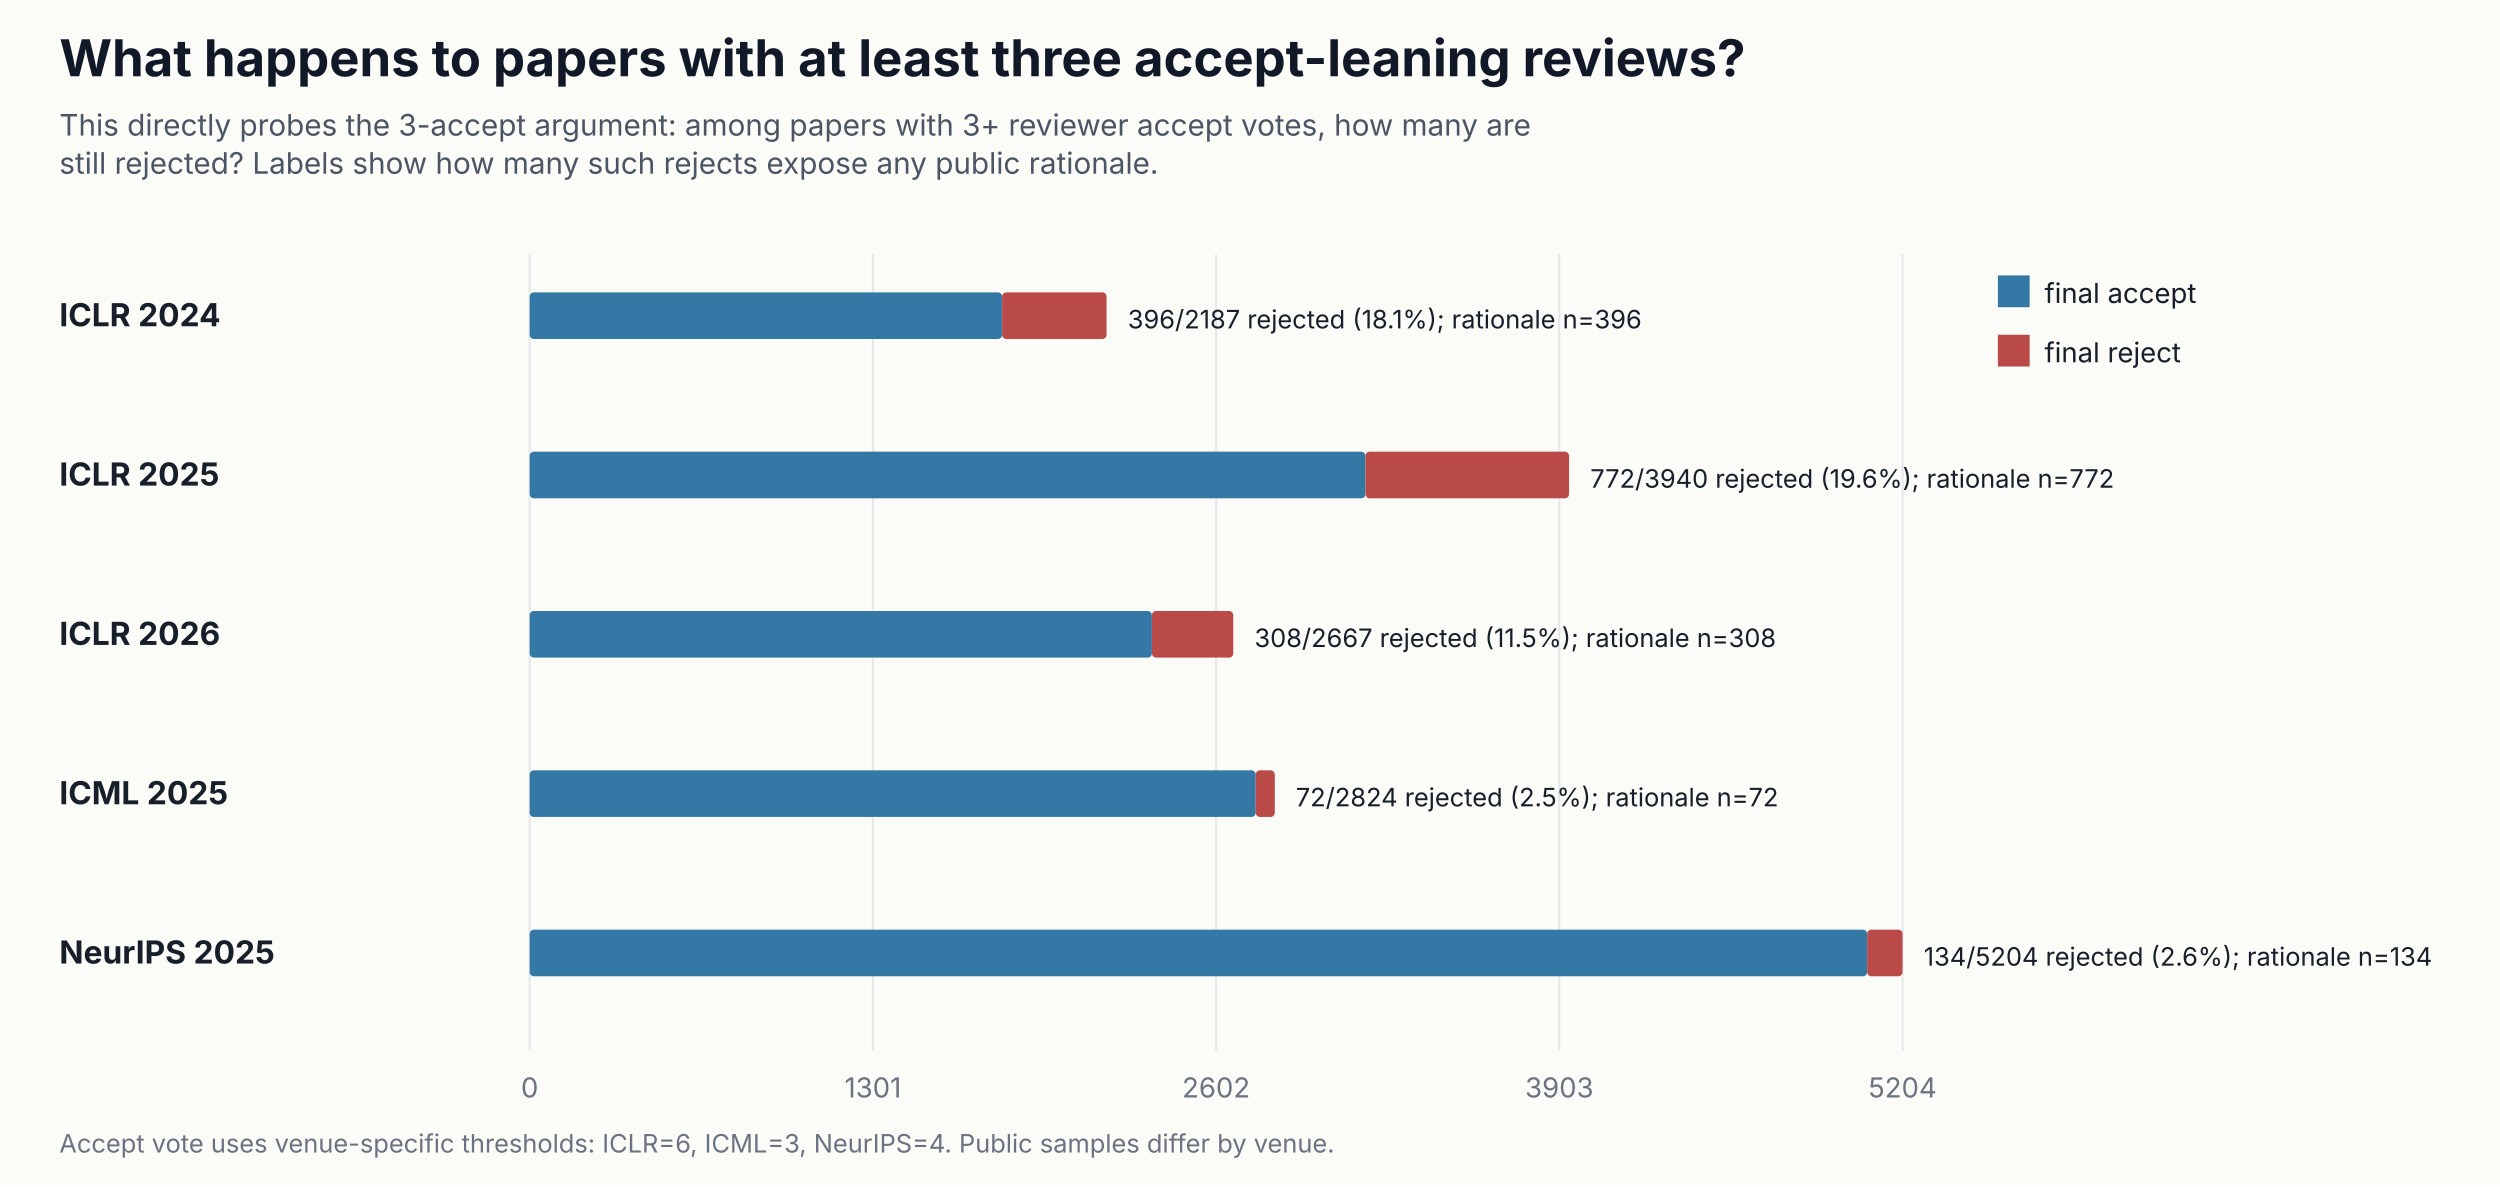
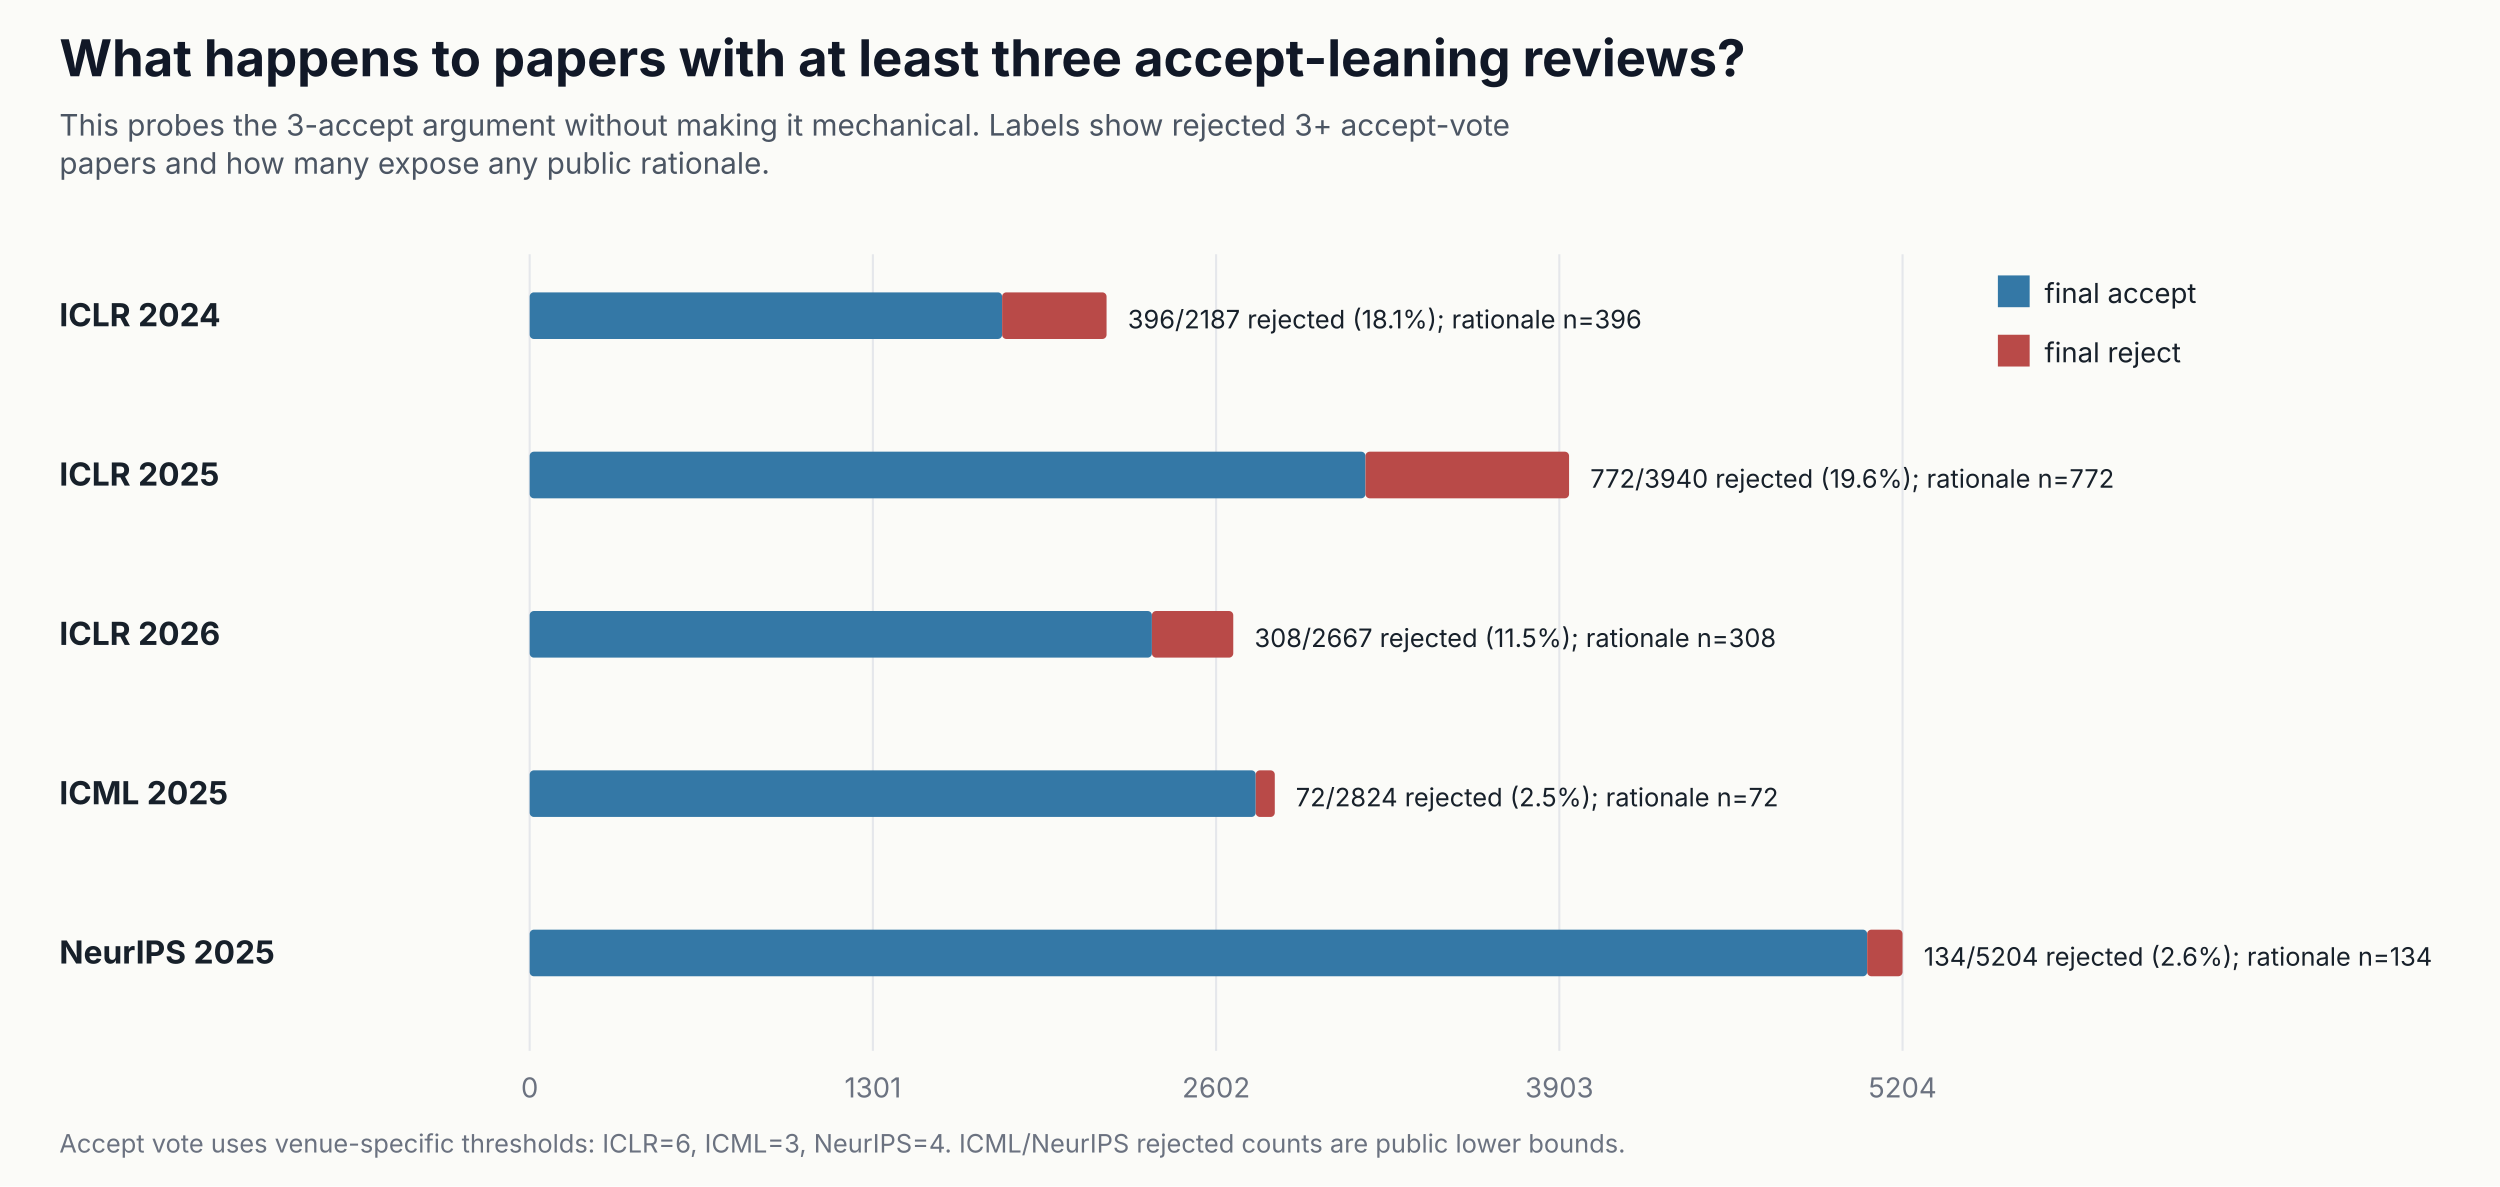
<svg xmlns="http://www.w3.org/2000/svg" width="1180" height="560" viewBox="0 0 1180 560">
  <rect width="100%" height="100%" fill="#fbfbf8" />
  <text x="28.0" y="36.0" font-family="Inter, Arial, sans-serif" font-size="24" font-weight="700" fill="#111827" text-anchor="start">What happens to papers with at least three accept-leaning reviews?</text>
-   <text x="28.0" y="64.0" font-family="Inter, Arial, sans-serif" font-size="14" font-weight="400" fill="#4b5563" text-anchor="start">This directly probes the 3-accept argument: among papers with 3+ reviewer accept votes, how many are</text>
-   <text x="28.0" y="82.0" font-family="Inter, Arial, sans-serif" font-size="14" font-weight="400" fill="#4b5563" text-anchor="start">still rejected? Labels show how many such rejects expose any public rationale.</text>
+   <text x="28.0" y="64.0" font-family="Inter, Arial, sans-serif" font-size="14" font-weight="400" fill="#4b5563" text-anchor="start">This probes the 3-accept argument without making it mechanical. Labels show rejected 3+ accept-vote</text>
+   <text x="28.0" y="82.0" font-family="Inter, Arial, sans-serif" font-size="14" font-weight="400" fill="#4b5563" text-anchor="start">papers and how many expose any public rationale.</text>
  <line x1="250.0" x2="250.0" y1="120" y2="496" stroke="#e5e7eb" />
  <text x="250.0" y="518.0" font-family="Inter, Arial, sans-serif" font-size="13" font-weight="400" fill="#6b7280" text-anchor="middle">0</text>
  <line x1="412.0" x2="412.0" y1="120" y2="496" stroke="#e5e7eb" />
  <text x="412.0" y="518.0" font-family="Inter, Arial, sans-serif" font-size="13" font-weight="400" fill="#6b7280" text-anchor="middle">1301</text>
  <line x1="574.0" x2="574.0" y1="120" y2="496" stroke="#e5e7eb" />
  <text x="574.0" y="518.0" font-family="Inter, Arial, sans-serif" font-size="13" font-weight="400" fill="#6b7280" text-anchor="middle">2602</text>
  <line x1="736.0" x2="736.0" y1="120" y2="496" stroke="#e5e7eb" />
  <text x="736.0" y="518.0" font-family="Inter, Arial, sans-serif" font-size="13" font-weight="400" fill="#6b7280" text-anchor="middle">3903</text>
  <line x1="898.0" x2="898.0" y1="120" y2="496" stroke="#e5e7eb" />
  <text x="898.0" y="518.0" font-family="Inter, Arial, sans-serif" font-size="13" font-weight="400" fill="#6b7280" text-anchor="middle">5204</text>
  <text x="28.0" y="154.0" font-family="Inter, Arial, sans-serif" font-size="15" font-weight="700" fill="#17202a" text-anchor="start">ICLR 2024</text>
  <rect x="250" y="138.0" width="223.0" height="22" rx="2" fill="#3478a6" />
  <rect x="473.0" y="138.0" width="49.3" height="22" rx="2" fill="#b94a48" />
  <text x="532.3" y="155.0" font-family="Inter, Arial, sans-serif" font-size="12" font-weight="400" fill="#17202a" text-anchor="start">396/2187 rejected (18.1%); rationale n=396</text>
  <text x="28.0" y="229.2" font-family="Inter, Arial, sans-serif" font-size="15" font-weight="700" fill="#17202a" text-anchor="start">ICLR 2025</text>
  <rect x="250" y="213.2" width="394.5" height="22" rx="2" fill="#3478a6" />
  <rect x="644.5" y="213.2" width="96.1" height="22" rx="2" fill="#b94a48" />
  <text x="750.6" y="230.2" font-family="Inter, Arial, sans-serif" font-size="12" font-weight="400" fill="#17202a" text-anchor="start">772/3940 rejected (19.6%); rationale n=772</text>
  <text x="28.0" y="304.4" font-family="Inter, Arial, sans-serif" font-size="15" font-weight="700" fill="#17202a" text-anchor="start">ICLR 2026</text>
  <rect x="250" y="288.4" width="293.7" height="22" rx="2" fill="#3478a6" />
  <rect x="543.7" y="288.4" width="38.4" height="22" rx="2" fill="#b94a48" />
  <text x="592.1" y="305.4" font-family="Inter, Arial, sans-serif" font-size="12" font-weight="400" fill="#17202a" text-anchor="start">308/2667 rejected (11.5%); rationale n=308</text>
  <text x="28.0" y="379.6" font-family="Inter, Arial, sans-serif" font-size="15" font-weight="700" fill="#17202a" text-anchor="start">ICML 2025</text>
  <rect x="250" y="363.6" width="342.7" height="22" rx="2" fill="#3478a6" />
  <rect x="592.7" y="363.6" width="9.0" height="22" rx="2" fill="#b94a48" />
  <text x="611.6" y="380.6" font-family="Inter, Arial, sans-serif" font-size="12" font-weight="400" fill="#17202a" text-anchor="start">72/2824 rejected (2.5%); rationale n=72</text>
  <text x="28.0" y="454.8" font-family="Inter, Arial, sans-serif" font-size="15" font-weight="700" fill="#17202a" text-anchor="start">NeurIPS 2025</text>
  <rect x="250" y="438.8" width="631.3" height="22" rx="2" fill="#3478a6" />
  <rect x="881.3" y="438.8" width="16.7" height="22" rx="2" fill="#b94a48" />
  <text x="908.0" y="455.8" font-family="Inter, Arial, sans-serif" font-size="12" font-weight="400" fill="#17202a" text-anchor="start">134/5204 rejected (2.6%); rationale n=134</text>
  <rect x="943" y="130" width="15" height="15" fill="#3478a6" />
  <text x="965.0" y="143.0" font-family="Inter, Arial, sans-serif" font-size="13" font-weight="400" fill="#17202a" text-anchor="start">final accept</text>
  <rect x="943" y="158" width="15" height="15" fill="#b94a48" />
  <text x="965.0" y="171.0" font-family="Inter, Arial, sans-serif" font-size="13" font-weight="400" fill="#17202a" text-anchor="start">final reject</text>
-   <text x="28.0" y="544.0" font-family="Inter, Arial, sans-serif" font-size="12" font-weight="400" fill="#6b7280" text-anchor="start">Accept vote uses venue-specific thresholds: ICLR=6, ICML=3, NeurIPS=4. Public samples differ by venue.</text>
+   <text x="28.0" y="544.0" font-family="Inter, Arial, sans-serif" font-size="12" font-weight="400" fill="#6b7280" text-anchor="start">Accept vote uses venue-specific thresholds: ICLR=6, ICML=3, NeurIPS=4. ICML/NeurIPS rejected counts are public lower bounds.</text>
</svg>
